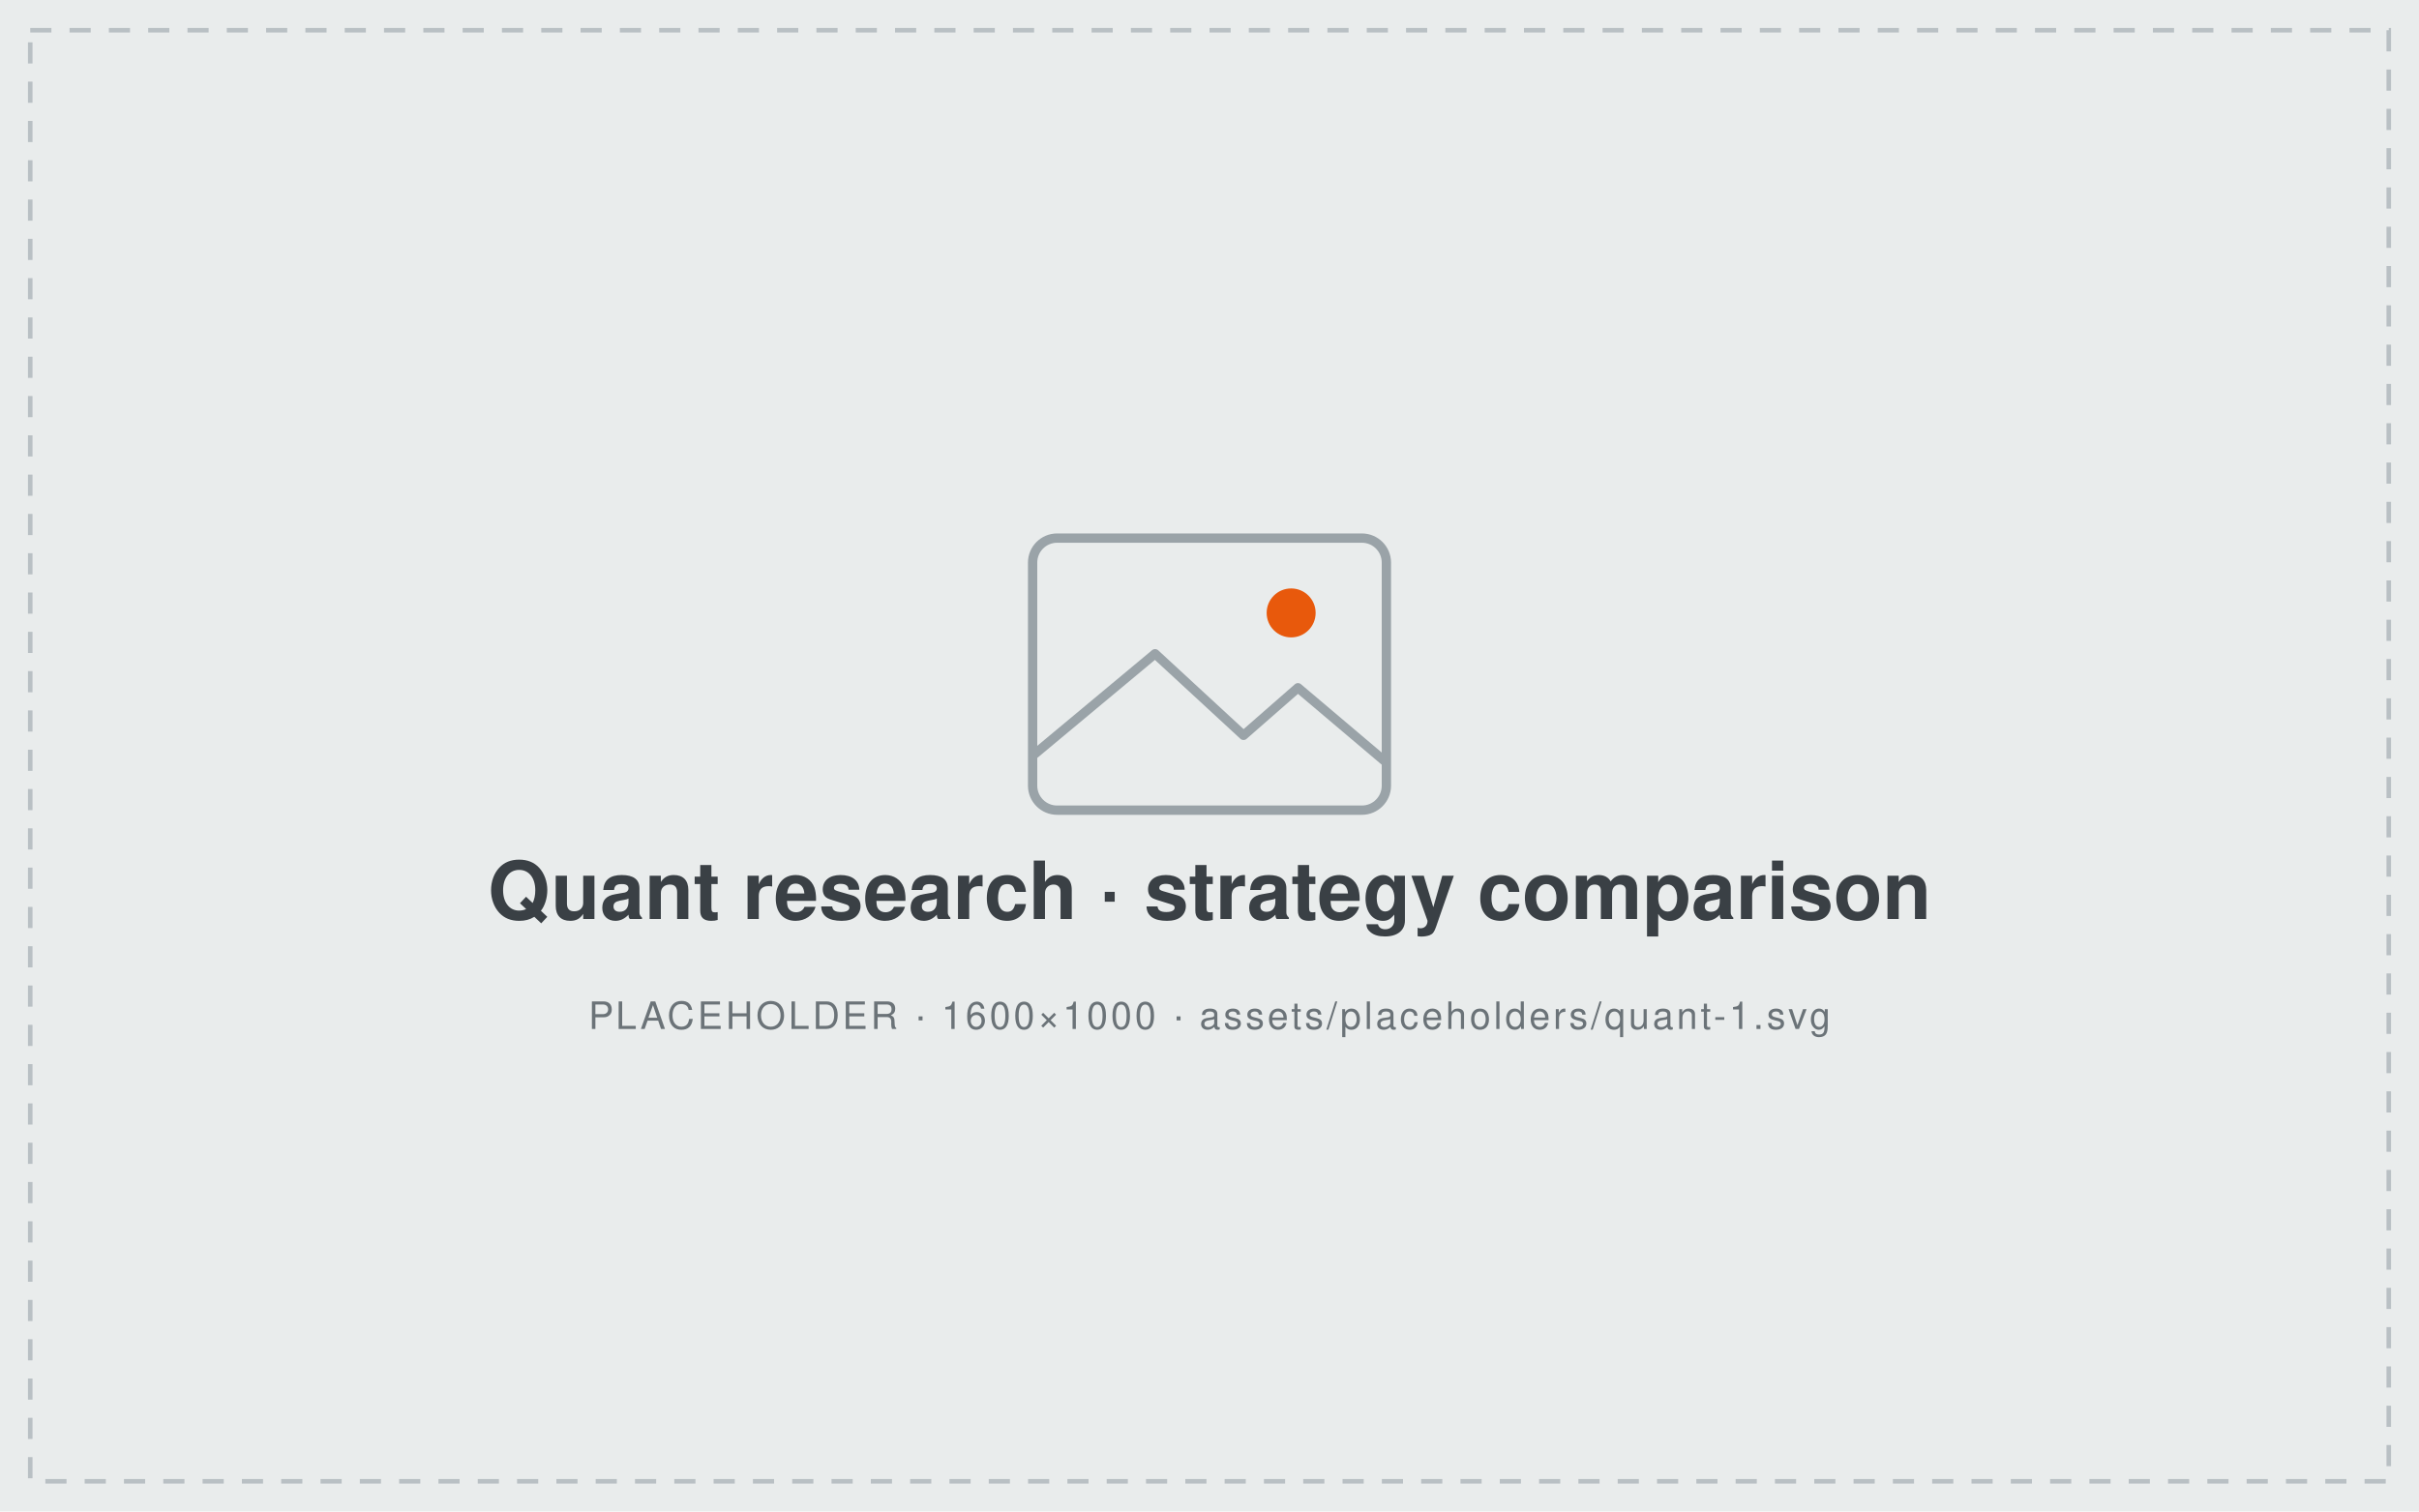
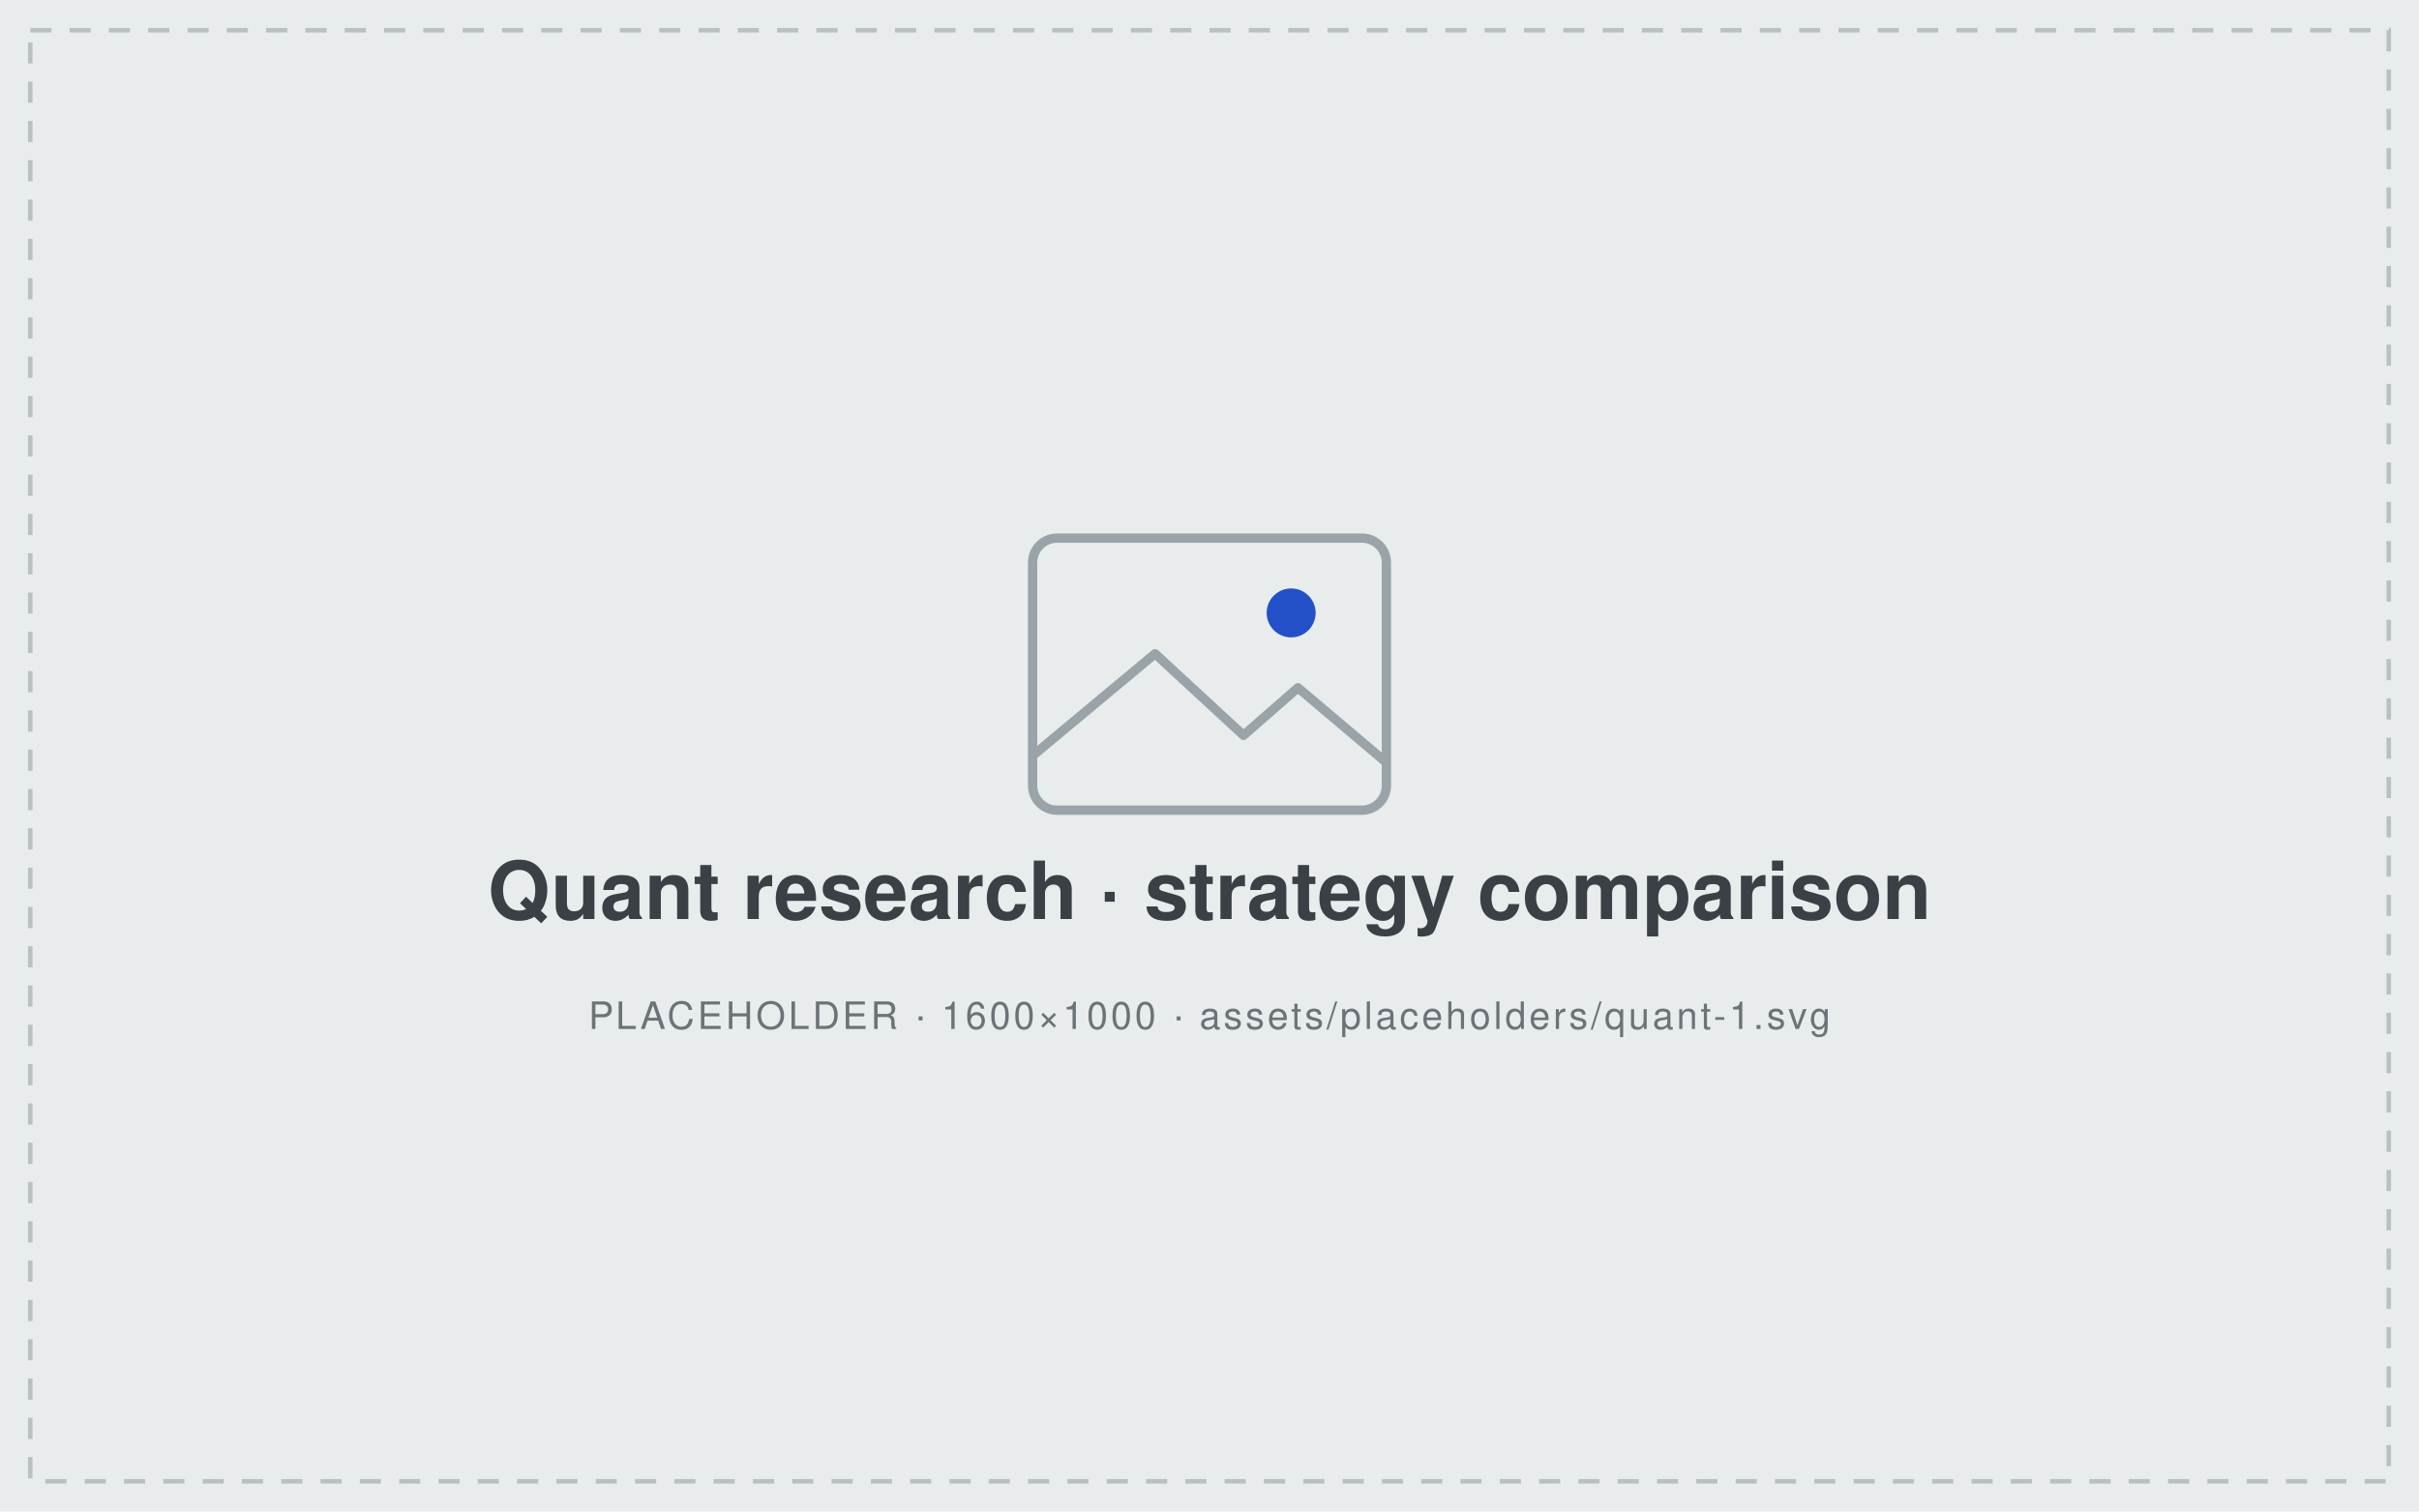
<svg xmlns="http://www.w3.org/2000/svg" viewBox="0 0 1600 1000" width="1600" height="1000">
  <rect width="1600" height="1000" fill="#e9ecec" />
  <rect x="20" y="20" width="1560" height="960" fill="none" stroke="#b9c0c4" stroke-width="3" stroke-dasharray="14 12" />
  <g transform="translate(800 446)" fill="none" stroke="#9aa3a8" stroke-width="6.154" stroke-linejoin="round">
    <rect x="-117" y="-90" width="234" height="180" rx="16.2" />
    <path d="M-117 54 L-36 -13.5 L22.5 40.5 L58.5 9 L117 58.5" />
-     <circle cx="54" cy="-40.5" r="16.2" fill="#e8590c" stroke="none" />
+     <circle cx="54" cy="-40.5" r="16.2" fill="#2350c8" stroke="none" />
  </g>
  <g font-family="Helvetica, Arial, sans-serif" text-anchor="middle">
    <text x="800" y="608" font-size="53" fill="#3a4045" font-weight="600">Quant research · strategy comparison</text>
    <text x="800" y="680.727" font-size="25" fill="#6b7378" letter-spacing="2">PLACEHOLDER · 1600×1000 · assets/placeholders/quant-1.svg</text>
  </g>
</svg>
